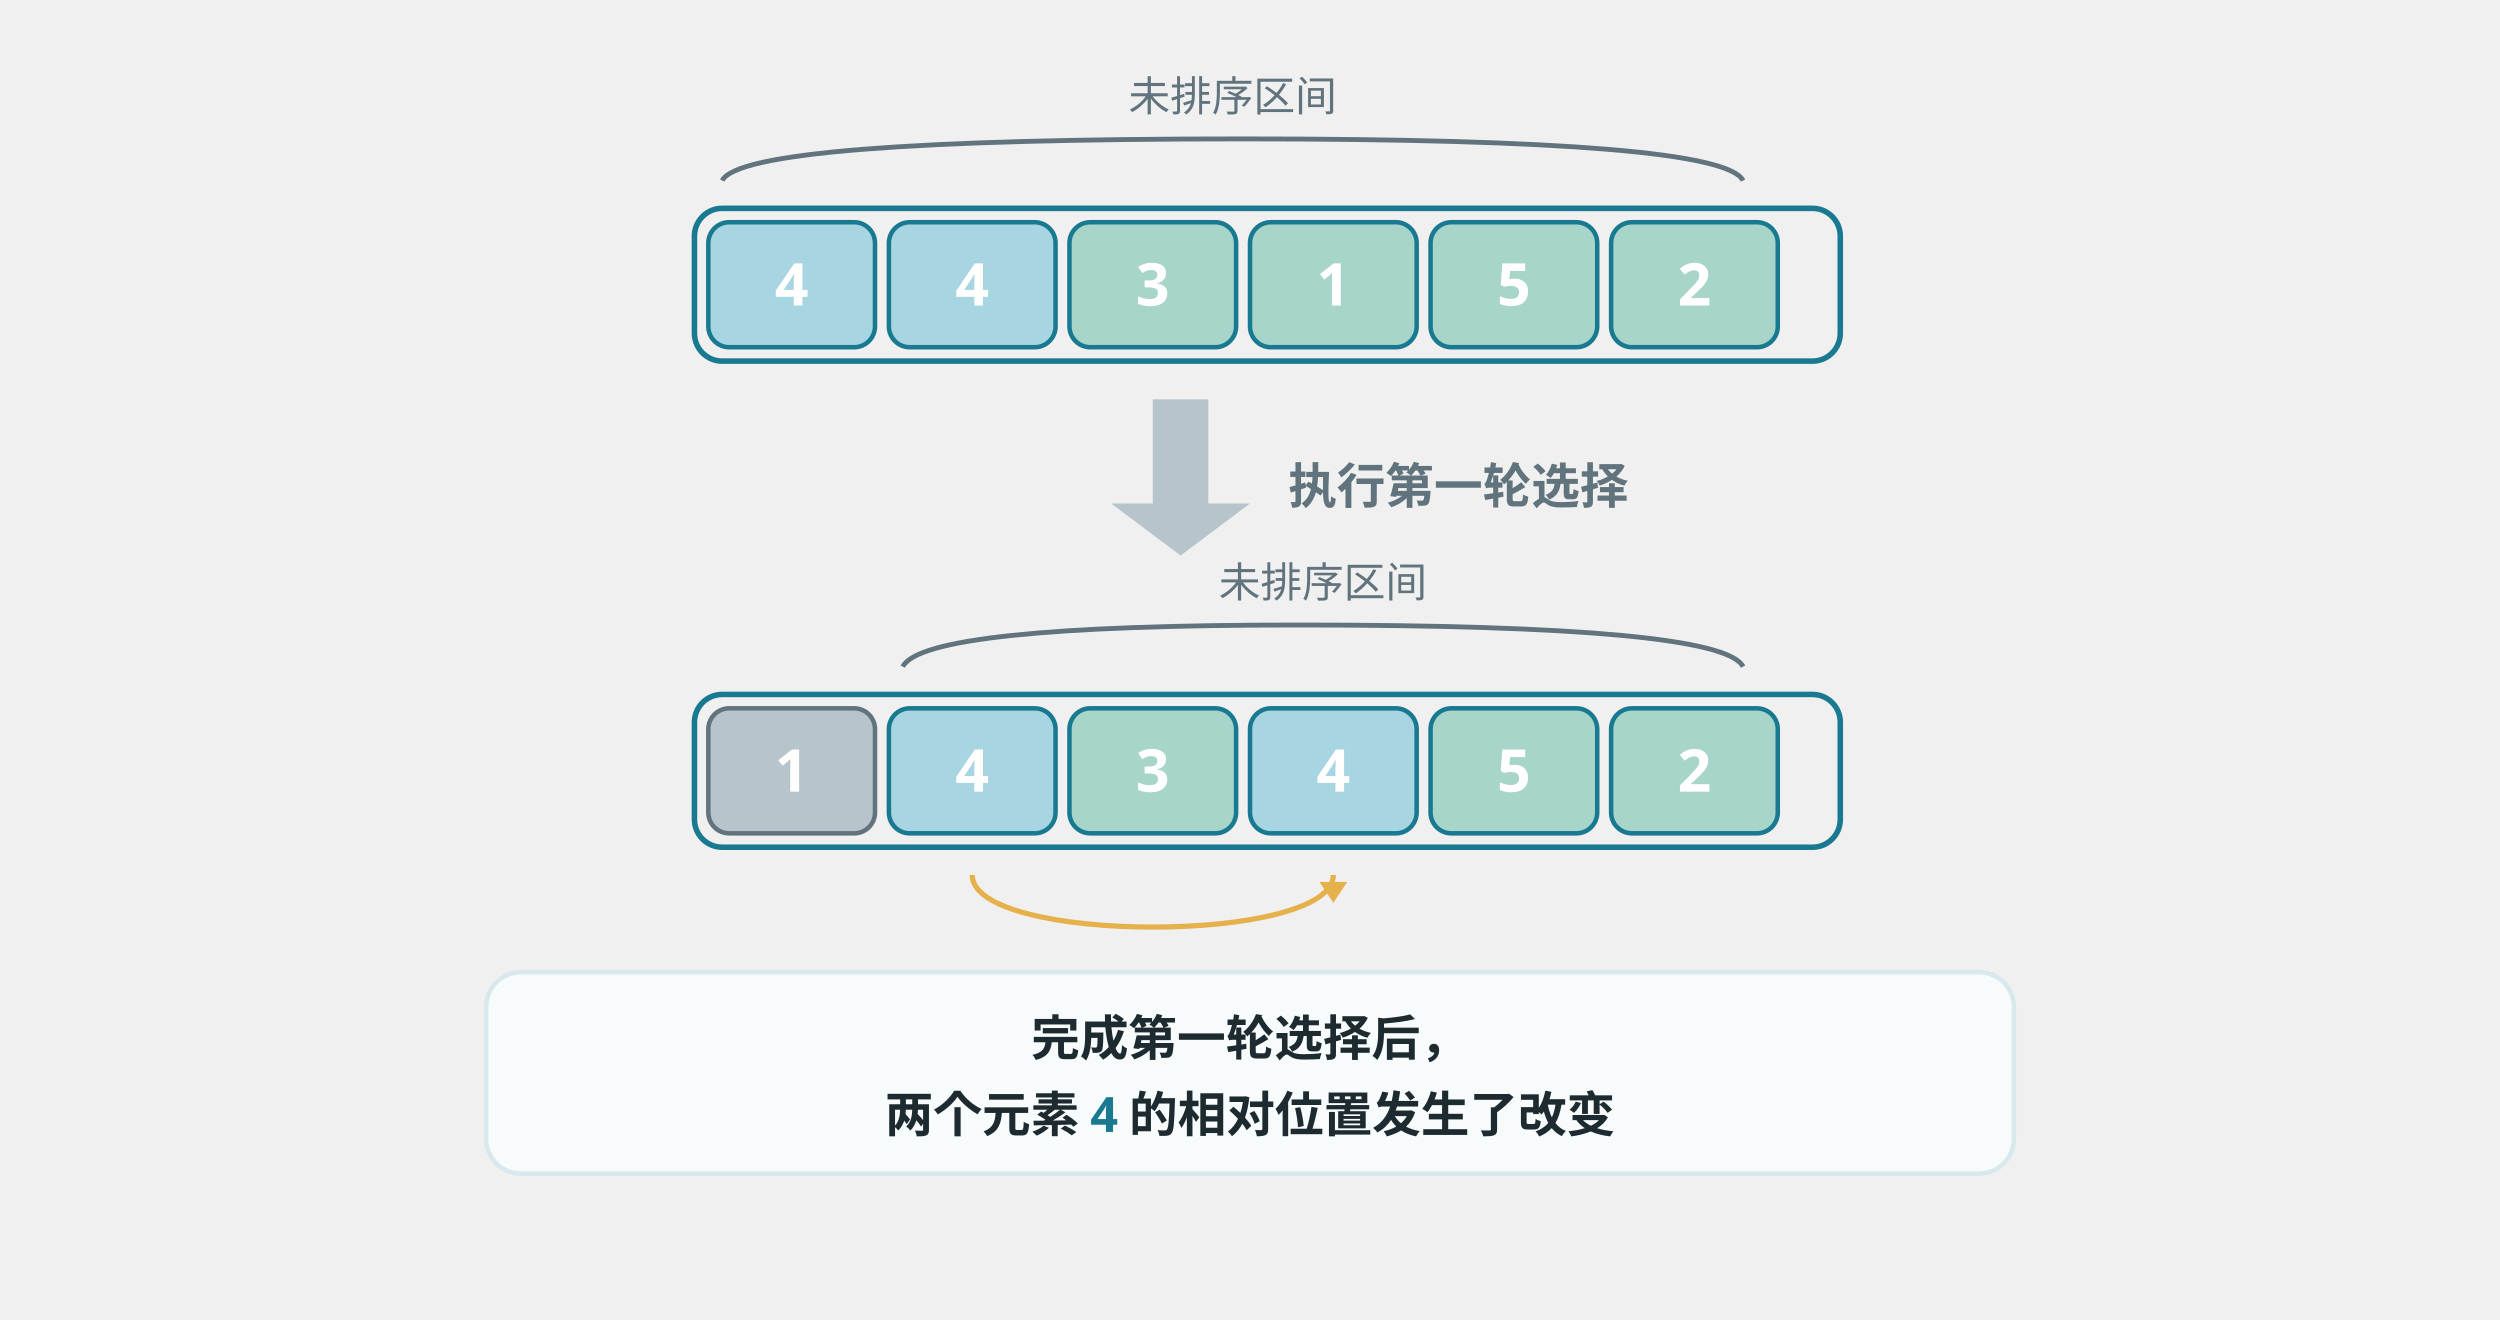
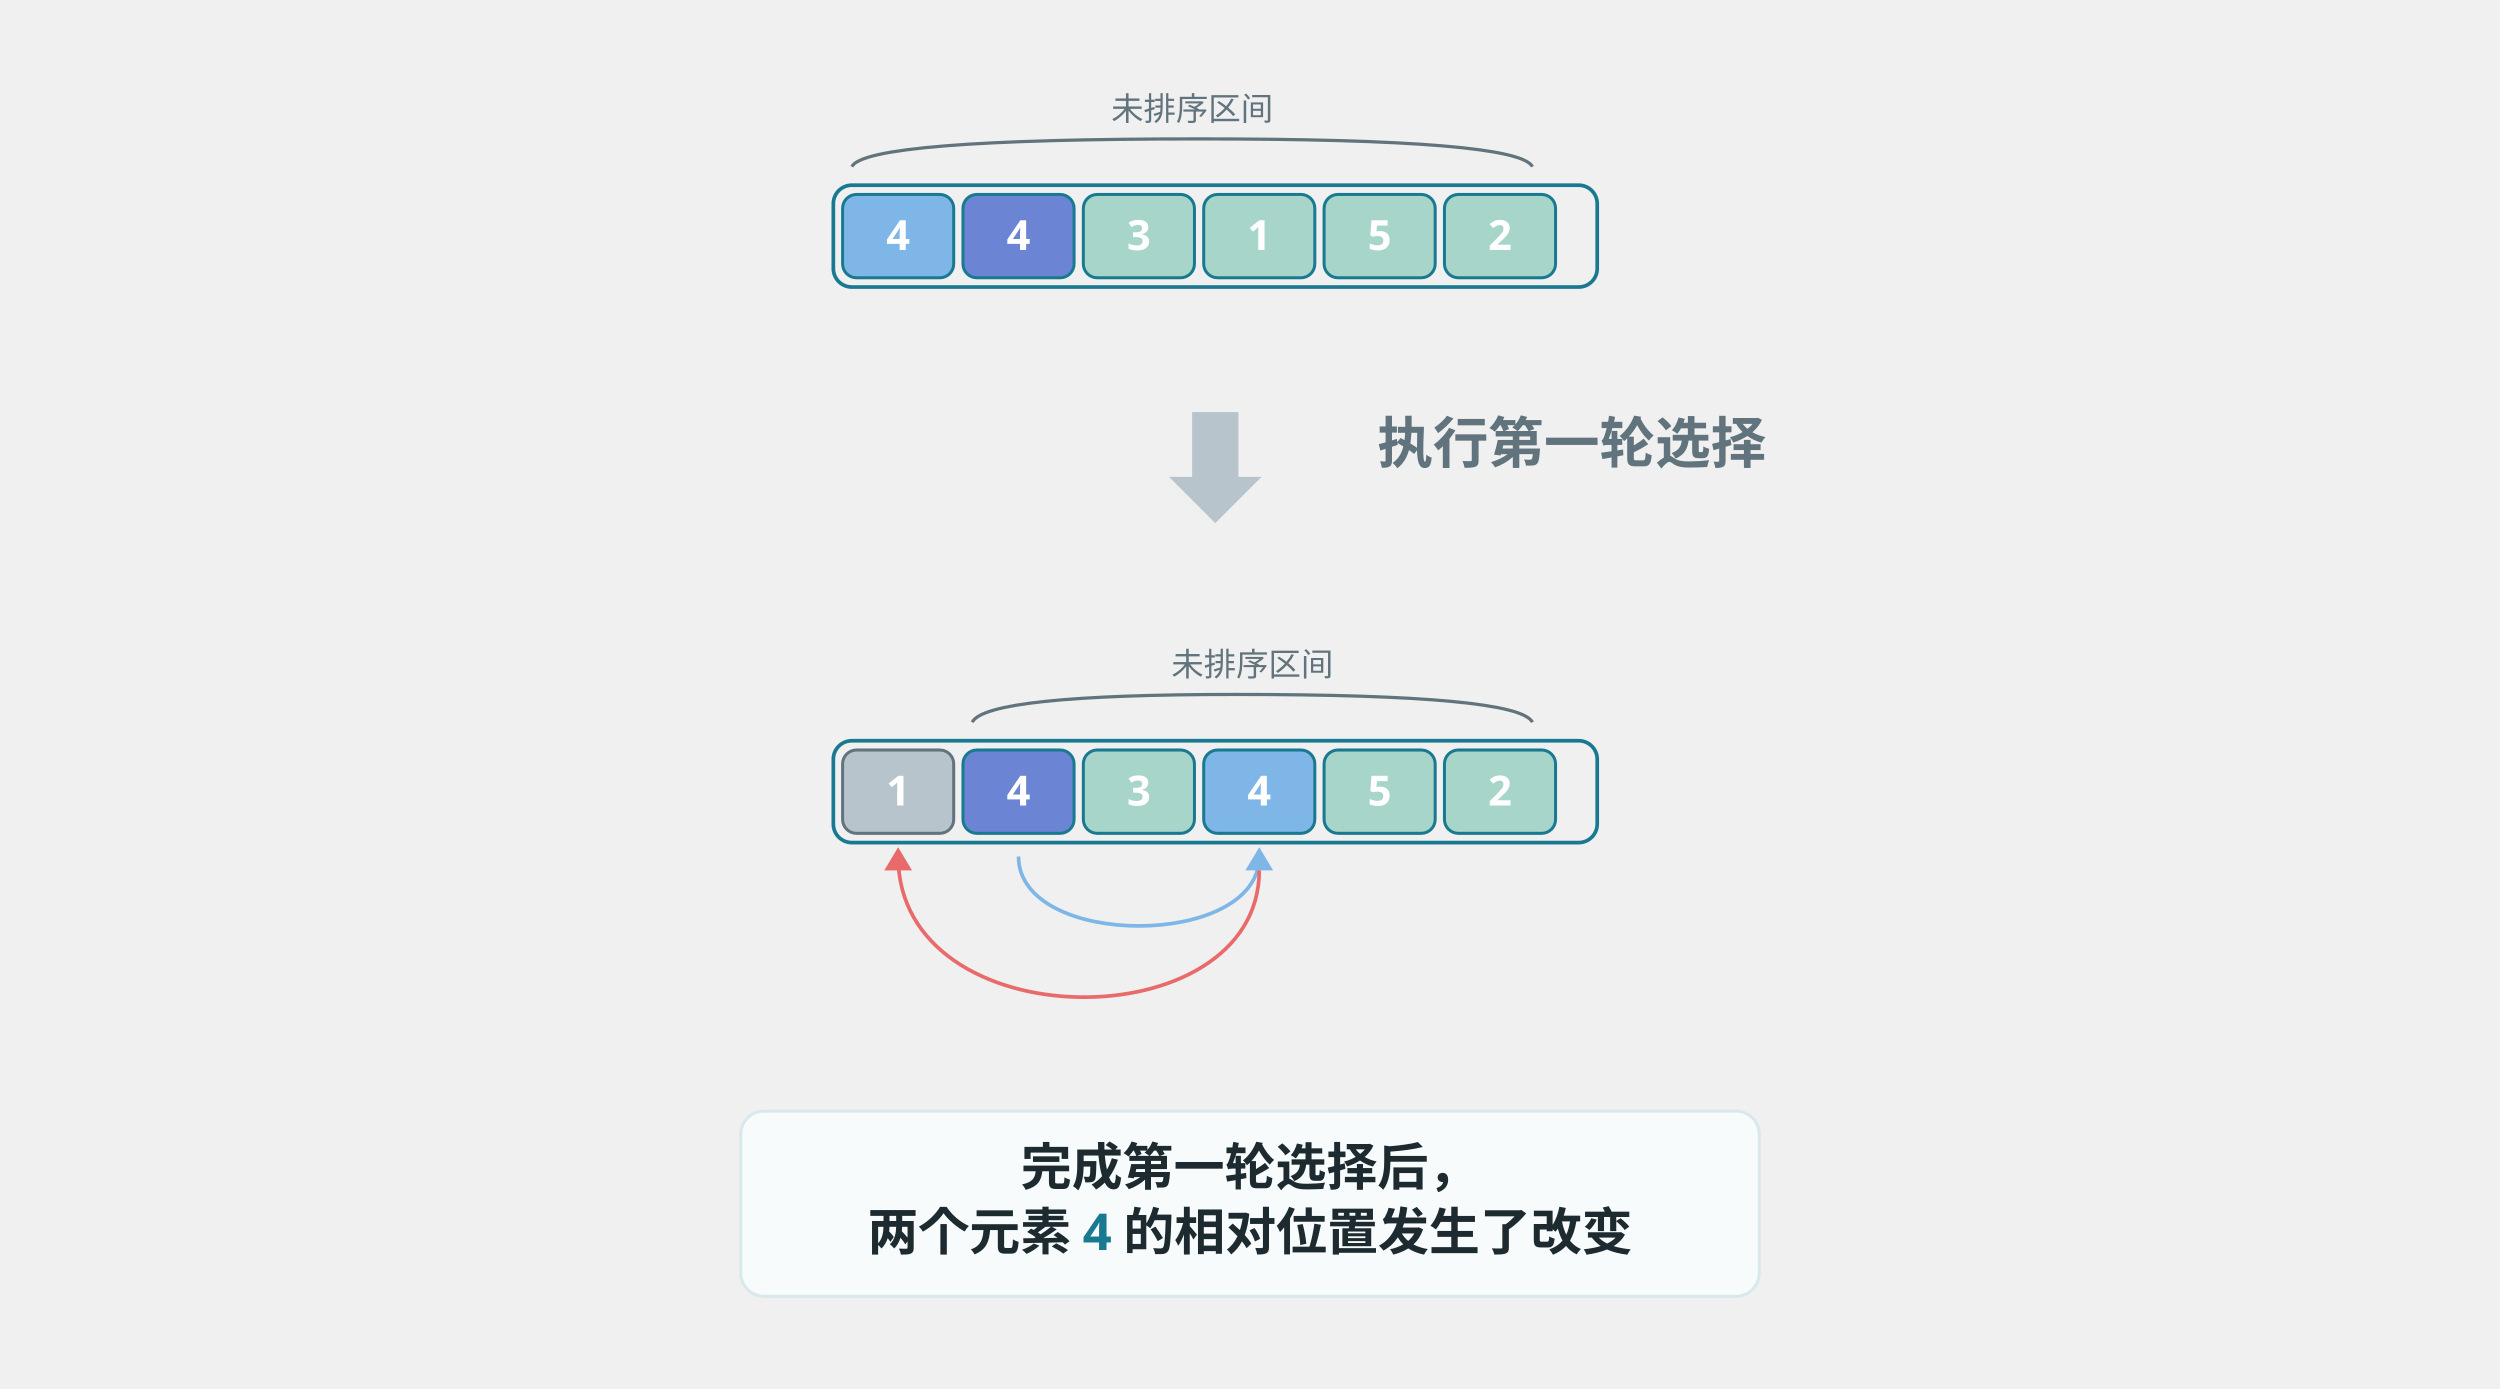
- <svg xmlns="http://www.w3.org/2000/svg" viewBox="0 0 720 380" role="img" aria-label="选择排序不稳定性示例">
+ <svg xmlns="http://www.w3.org/2000/svg" viewBox="0 0 1080 600" role="img" aria-label="选择排序不稳定性示例">
  <defs>
    <filter id="sh" x="-4%" y="-4%" width="108%" height="112%">
      <feDropShadow dx="0" dy="1.5" stdDeviation="2" flood-color="#187990" flood-opacity=".07" />
    </filter>
  </defs>
-   <g transform="translate(200, 60)">
+   <g transform="translate(360, 80)">
    <path d="M 8 -8 Q 14 -20 158 -20 Q 296 -20 302 -8" stroke="#61737c" stroke-width="1.4" fill="none" />
-     <text x="155" y="-28" text-anchor="middle" font-family="'Microsoft YaHei',sans-serif" font-size="12" fill="#61737c">未排序区间</text>
+     <text x="155" y="-28" text-anchor="middle" font-family="'Microsoft YaHei',sans-serif" font-size="14" fill="#61737c">未排序区间</text>
    <rect x="0" y="0" width="330" height="44" rx="8" ry="8" fill="none" stroke="#187990" stroke-width="1.6" />
-     <rect x="4" y="4" width="48" height="36" rx="6" ry="6" fill="#a8d5e2" stroke="#187990" stroke-width="1.3" />
-     <text x="28" y="28" text-anchor="middle" font-family="'Microsoft YaHei',sans-serif" font-size="17" font-weight="700" fill="#fff">4</text>
-     <rect x="56" y="4" width="48" height="36" rx="6" ry="6" fill="#a8d5e2" stroke="#187990" stroke-width="1.3" />
-     <text x="80" y="28" text-anchor="middle" font-family="'Microsoft YaHei',sans-serif" font-size="17" font-weight="700" fill="#fff">4</text>
+     <rect x="4" y="4" width="48" height="36" rx="6" ry="6" fill="#7eb6e8" stroke="#187990" stroke-width="1.3" />
+     <text x="28" y="28" text-anchor="middle" font-family="'Microsoft YaHei',sans-serif" font-size="18" font-weight="700" fill="#fff">4</text>
+     <rect x="56" y="4" width="48" height="36" rx="6" ry="6" fill="#6b85d4" stroke="#187990" stroke-width="1.3" />
+     <text x="80" y="28" text-anchor="middle" font-family="'Microsoft YaHei',sans-serif" font-size="18" font-weight="700" fill="#fff">4</text>
    <rect x="108" y="4" width="48" height="36" rx="6" ry="6" fill="#a8d5c9" stroke="#187990" stroke-width="1.3" />
-     <text x="132" y="28" text-anchor="middle" font-family="'Microsoft YaHei',sans-serif" font-size="17" font-weight="700" fill="#fff">3</text>
+     <text x="132" y="28" text-anchor="middle" font-family="'Microsoft YaHei',sans-serif" font-size="18" font-weight="700" fill="#fff">3</text>
    <rect x="160" y="4" width="48" height="36" rx="6" ry="6" fill="#a8d5c9" stroke="#187990" stroke-width="1.3" />
-     <text x="184" y="28" text-anchor="middle" font-family="'Microsoft YaHei',sans-serif" font-size="17" font-weight="700" fill="#fff">1</text>
+     <text x="184" y="28" text-anchor="middle" font-family="'Microsoft YaHei',sans-serif" font-size="18" font-weight="700" fill="#fff">1</text>
    <rect x="212" y="4" width="48" height="36" rx="6" ry="6" fill="#a8d5c9" stroke="#187990" stroke-width="1.3" />
-     <text x="236" y="28" text-anchor="middle" font-family="'Microsoft YaHei',sans-serif" font-size="17" font-weight="700" fill="#fff">5</text>
+     <text x="236" y="28" text-anchor="middle" font-family="'Microsoft YaHei',sans-serif" font-size="18" font-weight="700" fill="#fff">5</text>
    <rect x="264" y="4" width="48" height="36" rx="6" ry="6" fill="#a8d5c9" stroke="#187990" stroke-width="1.3" />
-     <text x="288" y="28" text-anchor="middle" font-family="'Microsoft YaHei',sans-serif" font-size="17" font-weight="700" fill="#fff">2</text>
+     <text x="288" y="28" text-anchor="middle" font-family="'Microsoft YaHei',sans-serif" font-size="18" font-weight="700" fill="#fff">2</text>
  </g>
-   <g transform="translate(340, 130)">
-     <polygon points="-8,-15 -8,15 -20,15 0,30 20,15 8,15 8,-15" fill="#b8c4cc" />
-     <text x="80" y="15" text-anchor="middle" font-family="'Microsoft YaHei',sans-serif" font-size="14" font-weight="600" fill="#61737c">执行第一轮选择</text>
+   <g transform="translate(525, 200)">
+     <polygon points="-10,-22 10,-22 10,6 20,6 0,26 -20,6 -10,6" fill="#b8c4cc" />
+     <text x="70" y="0" font-family="'Microsoft YaHei',sans-serif" font-size="24" font-weight="600" fill="#61737c">执行第一轮选择</text>
  </g>
-   <g transform="translate(200, 200)">
+   <g transform="translate(360, 320)">
    <path d="M 60 -8 Q 66 -20 174 -20 Q 296 -20 302 -8" stroke="#61737c" stroke-width="1.4" fill="none" />
-     <text x="181" y="-28" text-anchor="middle" font-family="'Microsoft YaHei',sans-serif" font-size="12" fill="#61737c">未排序区间</text>
+     <text x="181" y="-28" text-anchor="middle" font-family="'Microsoft YaHei',sans-serif" font-size="14" fill="#61737c">未排序区间</text>
    <rect x="0" y="0" width="330" height="44" rx="8" ry="8" fill="none" stroke="#187990" stroke-width="1.6" />
    <rect x="4" y="4" width="48" height="36" rx="6" ry="6" fill="#b8c4cc" stroke="#61737c" stroke-width="1.3" />
-     <text x="28" y="28" text-anchor="middle" font-family="'Microsoft YaHei',sans-serif" font-size="17" font-weight="700" fill="#fff">1</text>
-     <rect x="56" y="4" width="48" height="36" rx="6" ry="6" fill="#a8d5e2" stroke="#187990" stroke-width="1.3" />
-     <text x="80" y="28" text-anchor="middle" font-family="'Microsoft YaHei',sans-serif" font-size="17" font-weight="700" fill="#fff">4</text>
-     <rect x="160" y="4" width="48" height="36" rx="6" ry="6" fill="#a8d5e2" stroke="#187990" stroke-width="1.3" />
-     <text x="184" y="28" text-anchor="middle" font-family="'Microsoft YaHei',sans-serif" font-size="17" font-weight="700" fill="#fff">4</text>
+     <text x="28" y="28" text-anchor="middle" font-family="'Microsoft YaHei',sans-serif" font-size="18" font-weight="700" fill="#fff">1</text>
+     <rect x="56" y="4" width="48" height="36" rx="6" ry="6" fill="#6b85d4" stroke="#187990" stroke-width="1.3" />
+     <text x="80" y="28" text-anchor="middle" font-family="'Microsoft YaHei',sans-serif" font-size="18" font-weight="700" fill="#fff">4</text>
    <rect x="108" y="4" width="48" height="36" rx="6" ry="6" fill="#a8d5c9" stroke="#187990" stroke-width="1.3" />
-     <text x="132" y="28" text-anchor="middle" font-family="'Microsoft YaHei',sans-serif" font-size="17" font-weight="700" fill="#fff">3</text>
+     <text x="132" y="28" text-anchor="middle" font-family="'Microsoft YaHei',sans-serif" font-size="18" font-weight="700" fill="#fff">3</text>
+     <rect x="160" y="4" width="48" height="36" rx="6" ry="6" fill="#7eb6e8" stroke="#187990" stroke-width="1.3" />
+     <text x="184" y="28" text-anchor="middle" font-family="'Microsoft YaHei',sans-serif" font-size="18" font-weight="700" fill="#fff">4</text>
    <rect x="212" y="4" width="48" height="36" rx="6" ry="6" fill="#a8d5c9" stroke="#187990" stroke-width="1.3" />
-     <text x="236" y="28" text-anchor="middle" font-family="'Microsoft YaHei',sans-serif" font-size="17" font-weight="700" fill="#fff">5</text>
+     <text x="236" y="28" text-anchor="middle" font-family="'Microsoft YaHei',sans-serif" font-size="18" font-weight="700" fill="#fff">5</text>
    <rect x="264" y="4" width="48" height="36" rx="6" ry="6" fill="#a8d5c9" stroke="#187990" stroke-width="1.3" />
-     <text x="288" y="28" text-anchor="middle" font-family="'Microsoft YaHei',sans-serif" font-size="17" font-weight="700" fill="#fff">2</text>
-     <path d="M 80 52 C 80 72, 184 72, 184 52" stroke="#e6b04a" stroke-width="1.5" fill="none" />
-     <polygon points="180,54 188,54 184,60" fill="#e6b04a" />
+     <text x="288" y="28" text-anchor="middle" font-family="'Microsoft YaHei',sans-serif" font-size="18" font-weight="700" fill="#fff">2</text>
+     <path d="M 80 50 C 80 90, 184 90, 184 50" stroke="#7eb6e8" stroke-width="1.6" fill="none" />
+     <polygon points="178,56 190,56 184,46" fill="#7eb6e8" />
+     <path d="M 184 56 C 184 130, 28 130, 28 50" stroke="#e96a6a" stroke-width="1.6" fill="none" />
+     <polygon points="22,56 34,56 28,46" fill="#e96a6a" />
  </g>
-   <g transform="translate(140, 280)">
-     <rect x="0" y="0" width="440" height="58" rx="10" ry="10" fill="#f7fbfc" stroke="#d8e8ec" stroke-width="1.3" />
-     <text x="220" y="24" text-anchor="middle" font-family="'Microsoft YaHei',sans-serif" font-size="14" font-weight="600" fill="#1d2a2f">完成第一轮选择后，</text>
-     <text x="220" y="46" text-anchor="middle" font-family="'Microsoft YaHei',sans-serif" font-size="14" font-weight="600" fill="#1d2a2f">两个元素 <tspan fill="#187990">4</tspan> 的相对位置发生了改变</text>
+   <g transform="translate(320, 480)">
+     <rect x="0" y="0" width="440" height="80" rx="10" ry="10" fill="#f7fbfc" stroke="#d8e8ec" stroke-width="1.3" />
+     <text x="220" y="32" text-anchor="middle" font-family="'Microsoft YaHei',sans-serif" font-size="22" font-weight="600" fill="#1d2a2f">完成第一轮选择后，</text>
+     <text x="220" y="60" text-anchor="middle" font-family="'Microsoft YaHei',sans-serif" font-size="22" font-weight="600" fill="#1d2a2f">两个元素 <tspan fill="#187990">4</tspan> 的相对位置发生了改变</text>
  </g>
</svg>
